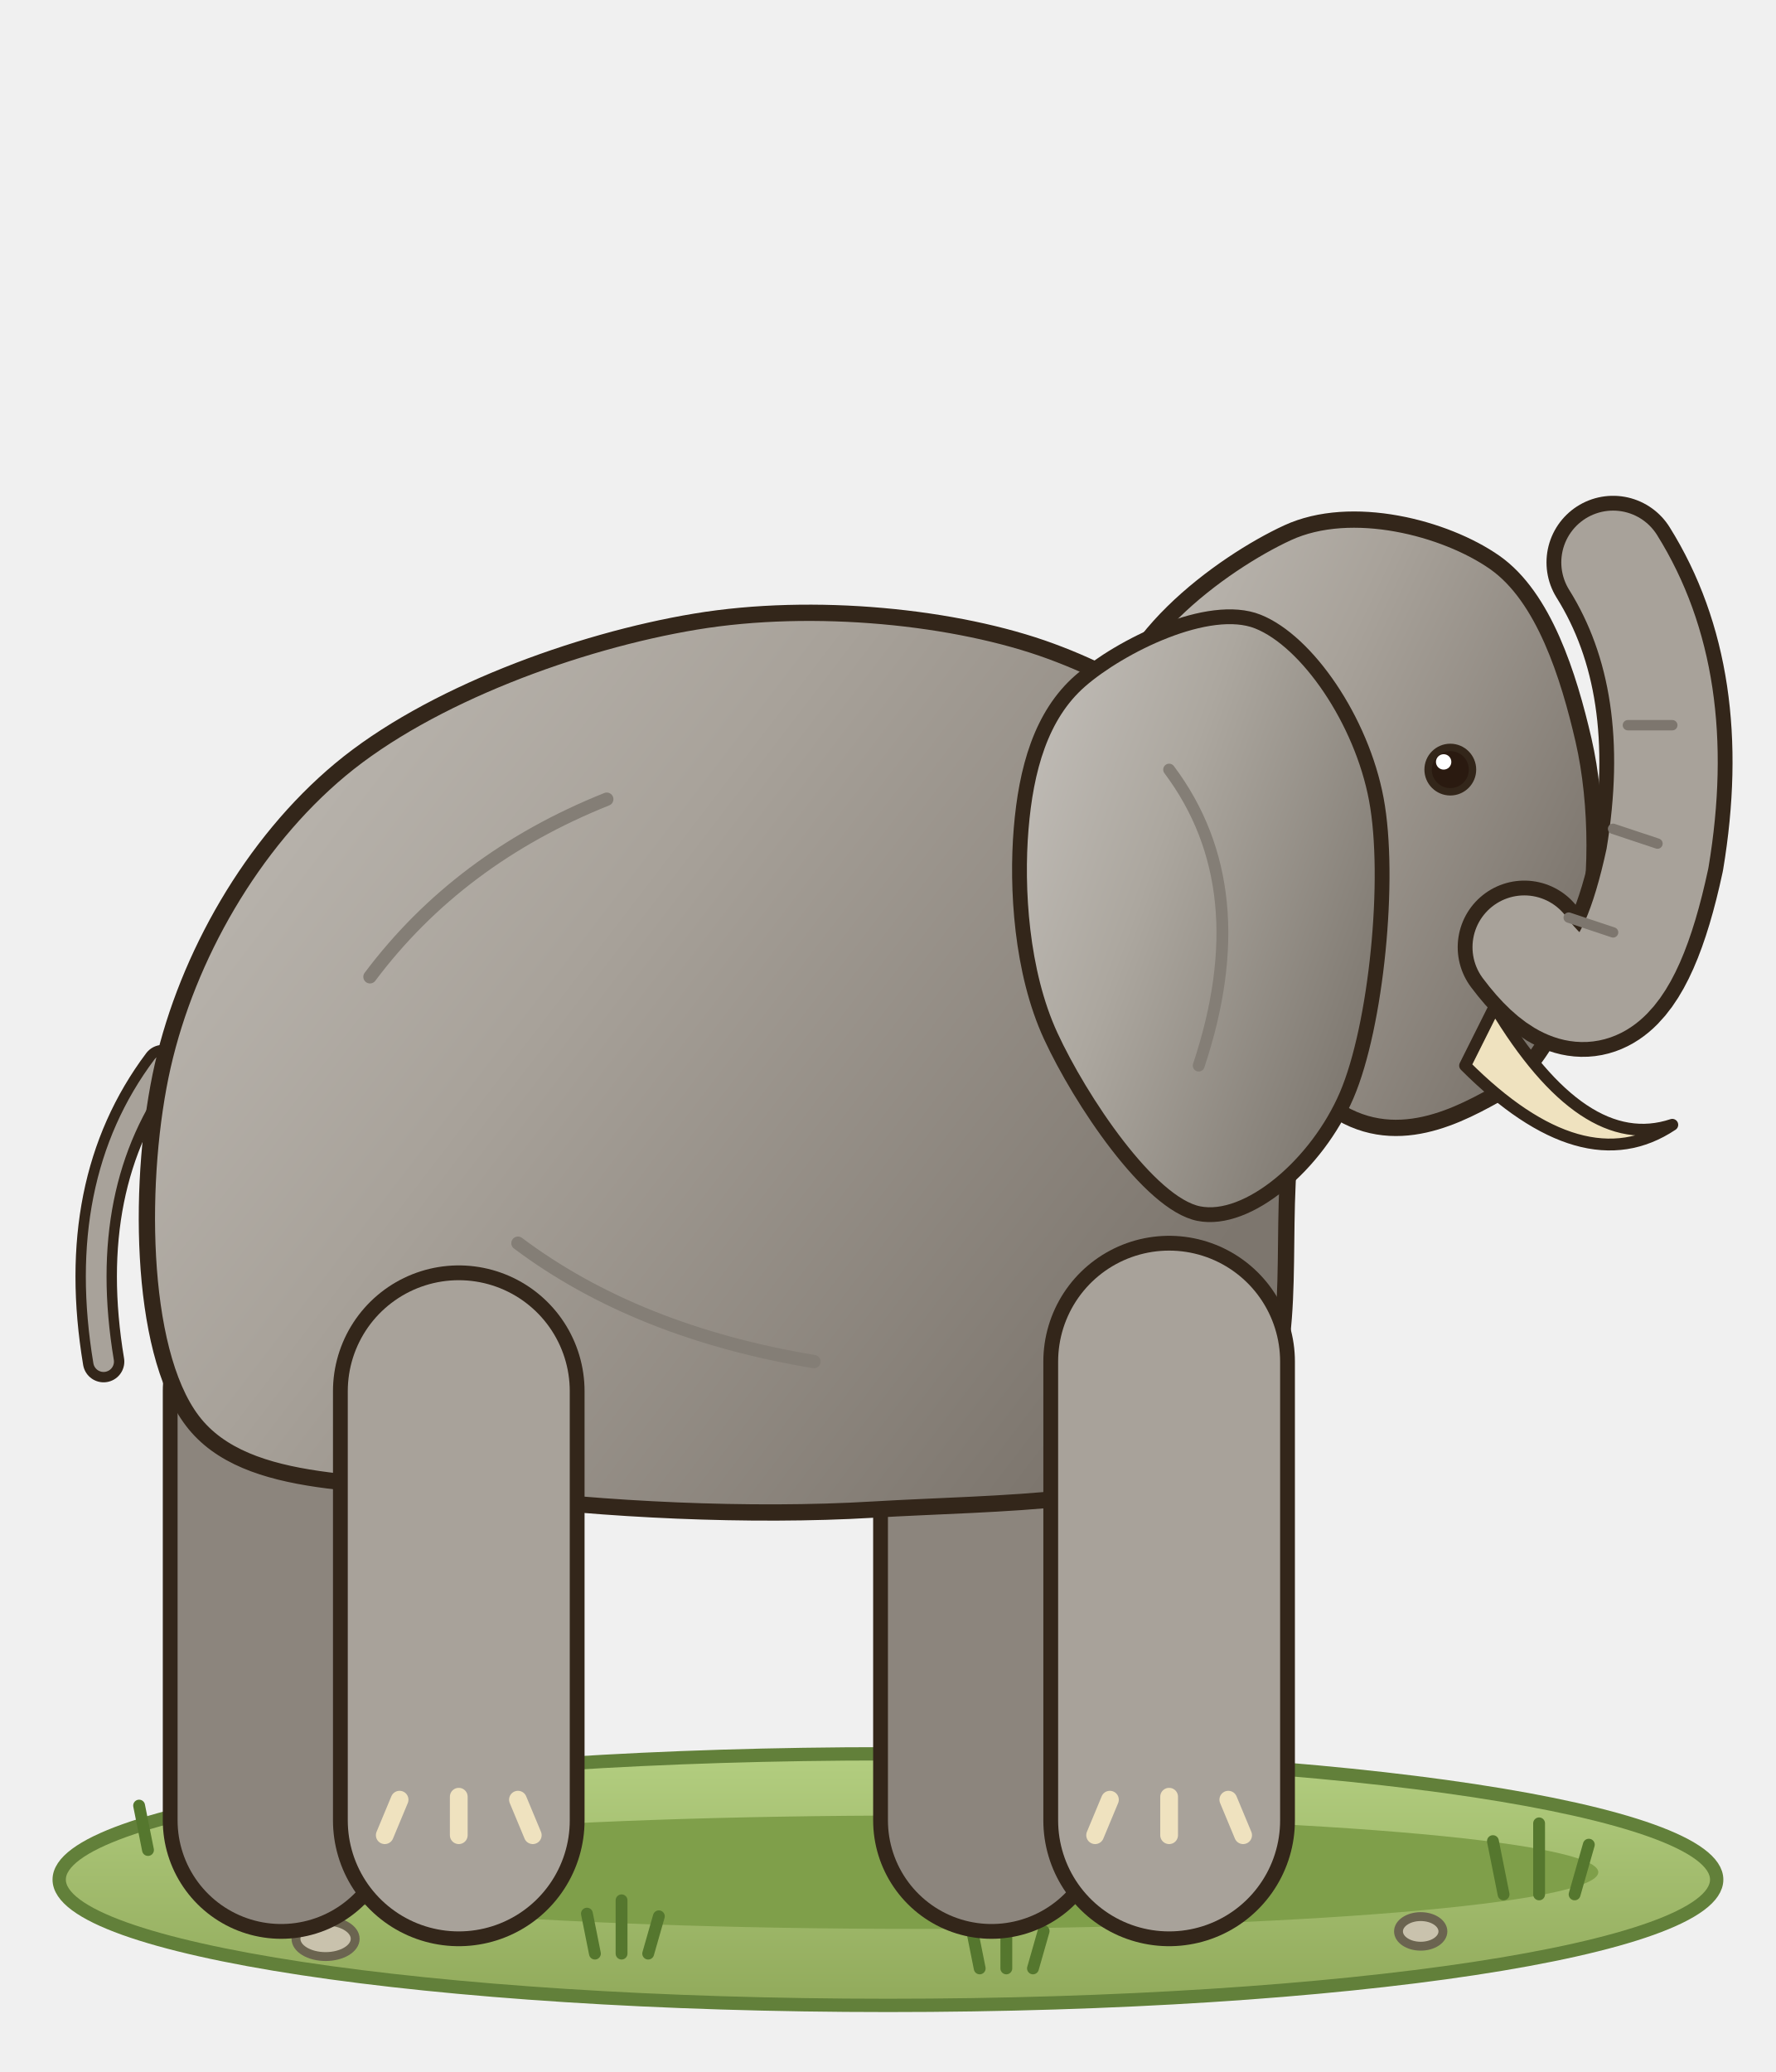
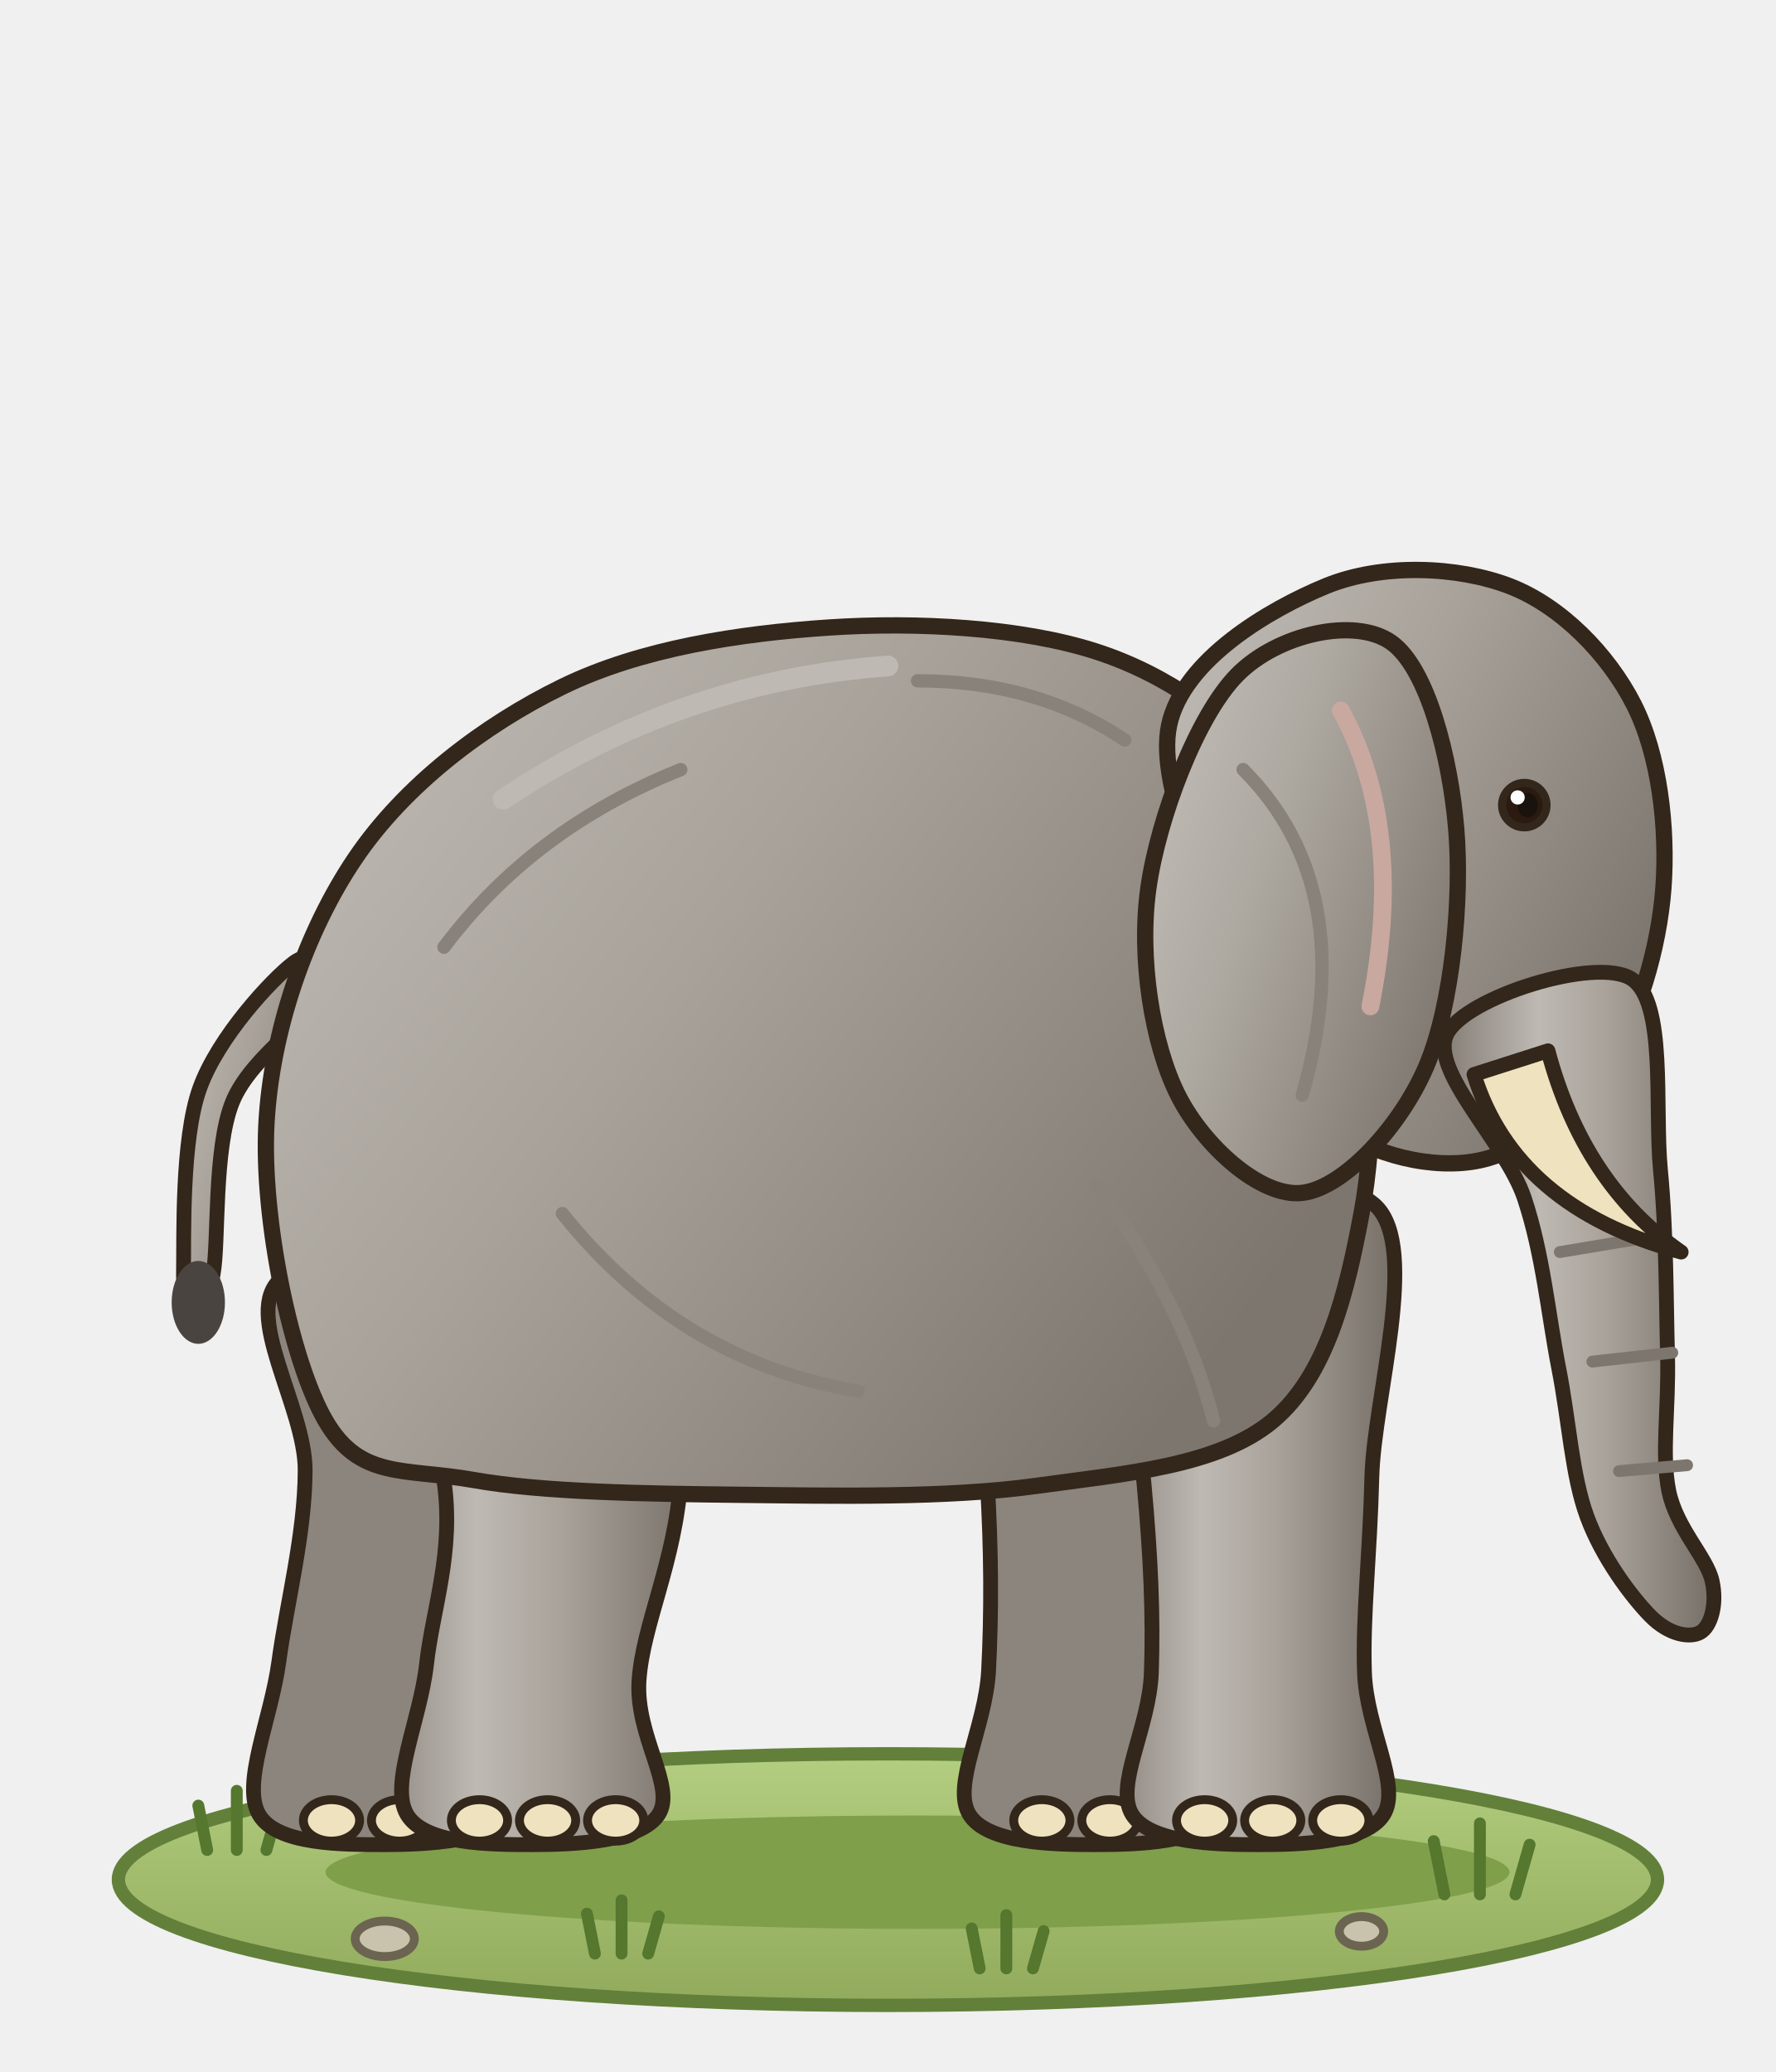
<svg xmlns="http://www.w3.org/2000/svg" viewBox="0 0 120 140">
  <defs>
    <linearGradient id="va6c56a" x2="0" y2="1">
      <stop offset="0" stop-color="#b3ce80" />
      <stop offset="1" stop-color="#91aa5b" />
    </linearGradient>
    <linearGradient id="da8a29a" x1="0" y1="0" x2="1" y2=".6">
      <stop offset="0" stop-color="#c2beb8" />
      <stop offset=".45" stop-color="#a8a29a" />
      <stop offset="1" stop-color="#7d766e" />
    </linearGradient>
-     <linearGradient id="daca79f" x1="0" y1="0" x2="1" y2=".6">
-       <stop offset="0" stop-color="#c5c1bc" />
-       <stop offset=".45" stop-color="#aca79f" />
-       <stop offset="1" stop-color="#807a72" />
+     <linearGradient id="sa8a29a">
+       <stop offset="0" stop-color="#847e76" />
+       <stop offset=".35" stop-color="#beb9b3" />
+       <stop offset=".6" stop-color="#a8a29a" />
+       <stop offset="1" stop-color="#766f67" />
+     </linearGradient>
+     <linearGradient id="dada8a0" x1="0" y1="0" x2="1" y2=".6">
+       <stop offset="0" stop-color="#c6c2bc" />
+       <stop offset=".45" stop-color="#ada8a0" />
+       <stop offset="1" stop-color="#817a72" />
    </linearGradient>
  </defs>
  <g stroke="#33261a" stroke-width="1" stroke-linejoin="round" stroke-linecap="round">
-     <ellipse cx="60" cy="127" rx="56" ry="8.5" fill="url(#va6c56a)" stroke="#62803a" stroke-width=".9" />
-     <ellipse cx="62" cy="126.5" rx="46" ry="3.83" fill="#7f9f4a" stroke="none" />
-     <path d="M10,125 9.4,122M12,125 12,121M14,125 14.8,122.2" fill="none" stroke="#55772e" stroke-width=".8" />
-     <path d="M101.6,128 100.88,124.4M104,128 104,123.2M106.4,128 107.36,124.64" fill="none" stroke="#55772e" stroke-width=".8" />
+     <ellipse cx="60" cy="127" rx="52" ry="8.5" fill="url(#va6c56a)" stroke="#62803a" stroke-width=".9" />
+     <ellipse cx="62" cy="126.5" rx="40" ry="3.83" fill="#7f9f4a" stroke="none" />
+     <path d="M14,125 13.4,122M16,125 16,121M18,125 18.8,122.2" fill="none" stroke="#55772e" stroke-width=".8" />
+     <path d="M97.6,128 96.88,124.4M100,128 100,123.2M102.4,128 103.36,124.64" fill="none" stroke="#55772e" stroke-width=".8" />
    <path d="M40.2,132 39.66,129.3M42,132 42,128.4M43.8,132 44.52,129.48" fill="none" stroke="#55772e" stroke-width=".8" />
    <path d="M82.4,123 81.92,120.6M84,123 84,119.8M85.6,123 86.24,120.76" fill="none" stroke="#55772e" stroke-width=".8" />
    <path d="M66.2,133 65.66,130.3M68,133 68,129.4M69.8,133 70.52,130.48" fill="none" stroke="#55772e" stroke-width=".8" />
-     <ellipse cx="22" cy="131" rx="2" ry="1.2" fill="#c9c2ad" stroke="#6b6450" stroke-width=".6" />
-     <ellipse cx="96" cy="130.5" rx="1.5" ry="1" fill="#c9c2ad" stroke="#6b6450" stroke-width=".6" />
-     <g transform="translate(-5,0)">
-       <path d="M72,94 72,123" fill="none" stroke-width="16" />
-       <path d="M72,94 72,123" fill="none" stroke="#8c857d" stroke-width="14" />
-       <path d="M24,94 24,123" fill="none" stroke-width="16" />
-       <path d="M24,94 24,123" fill="none" stroke="#8c857d" stroke-width="14" />
-       <path d="M16,72Q10,80 12,92" fill="none" stroke-width="2.8" />
-       <path d="M16,72Q10,80 12,92" fill="none" stroke="#a8a29a" stroke-width="1.4" />
-       <path d="M18,96C14.33,91.17 14.33,79.33 16,72 17.67,64.67 22,57 28,52 34,47 44,43.33 52,42 60,40.67 69.67,41.67 76,44 82.33,46.33 87.33,50 90,56 92.67,62 92.33,73 92,80 91.67,87 92.67,94.33 88,98 83.33,101.67 72.33,101.5 64,102 55.67,102.5 45.67,102 38,101 30.33,100 21.67,100.83 18,96Z" fill="url(#da8a29a)" stroke-width="1.1" />
-       <path d="M30,66Q36,58 46,54M40,84Q48,90 60,92" fill="none" stroke="#847e76" stroke-width=".9" />
-       <path d="M80,50C79.67,43.67 87.67,38 92,36 96.33,34 102.67,35.67 106,38 109.33,40.33 111,45.67 112,50 113,54.33 113,60 112,64 111,68 109,72.33 106,74 103,75.67 98.33,78 94,74 89.67,70 80.33,56.33 80,50Z" fill="url(#da8a29a)" stroke-width="1.1" />
-       <path d="M108,64Q114,72 117,58 119,46 114,38" fill="none" stroke-width="9" />
-       <path d="M108,64Q114,72 117,58 119,46 114,38" fill="none" stroke="#a8a29a" stroke-width="7" />
-       <path d="M111,62 114,63M114,56 117,57M115,49 118,49" fill="none" stroke="#7d766e" stroke-width=".7" />
-       <path d="M104,72Q112,80 118,76 112,78 106,68Z" fill="#efe2bf" stroke-width=".8" />
-       <path d="M78,46C80.67,43.67 86.67,40.67 90,42 93.33,43.33 97,48.67 98,54 99,59.33 98,69.33 96,74 94,78.67 89.33,82.67 86,82 82.67,81.33 78,74.33 76,70 74,65.67 73.67,60 74,56 74.33,52 75.33,48.33 78,46Z" fill="url(#daca79f)" />
-       <path d="M84,52Q90,60 86,72" fill="none" stroke="#847e76" stroke-width=".8" />
-       <circle cx="103" cy="52" r="1.5" fill="#2a1a10" stroke-width=".5" />
-       <circle cx="102.55" cy="51.48" r=".52" fill="#fff" stroke="none" />
-       <path d="M84,92 84,123" fill="none" stroke-width="17" />
-       <path d="M84,92 84,123" fill="none" stroke="#a8a29a" stroke-width="15" />
-       <path d="M36,94 36,123" fill="none" stroke-width="17" />
-       <path d="M36,94 36,123" fill="none" stroke="#a8a29a" stroke-width="15" />
-       <path d="M79,124 80,121.6M84,124V121.4M89,124 88,121.6M31,124 32,121.6M36,124V121.4M41,124 40,121.6" fill="none" stroke="#efe2bf" stroke-width="1.2" />
-     </g>
+     <ellipse cx="26" cy="131" rx="2" ry="1.2" fill="#c9c2ad" stroke="#6b6450" stroke-width=".6" />
+     <ellipse cx="92" cy="130.5" rx="1.5" ry="1" fill="#c9c2ad" stroke="#6b6450" stroke-width=".6" />
+     <path d="M19.83,65.06C18.38,66.16 14.73,70.07 13.49,73.55 12.25,77.02 12.44,83.64 12.4,85.9 12.37,88.16 12.96,87.06 13.29,87.09 13.62,87.13 13.99,88.21 14.4,86.1 14.8,83.99 14.42,77.65 15.71,74.45 17.01,71.26 21.49,68.5 22.17,66.94 22.86,65.37 21.28,63.96 19.83,65.06Z" fill="url(#da8a29a)" />
+     <ellipse cx="13.4" cy="88" rx="1.8" ry="2.8" fill="#4a4440" stroke="none" />
+     <path d="M65,84.22C62.29,86.93 66.4,95.2 66.7,99.98 67,104.76 67,109.12 66.8,112.89 66.6,116.66 64.3,120.64 65.5,122.6 66.7,124.56 71.17,124.64 74,124.64 76.83,124.64 81.3,124.52 82.5,122.6 83.7,120.68 81.27,116.87 81.2,113.11 81.13,109.35 81.8,104.91 82.1,100.02 82.4,95.13 85.85,86.41 83,83.78 80.15,81.14 67.72,81.52 65,84.22Z" fill="#8c857d" />
+     <ellipse cx="70.4" cy="123" rx="1.9" ry="1.4" fill="#efe2bf" stroke-width=".6" />
+     <ellipse cx="75" cy="123" rx="1.9" ry="1.4" fill="#efe2bf" stroke-width=".6" />
+     <ellipse cx="79.6" cy="123" rx="1.9" ry="1.4" fill="#efe2bf" stroke-width=".6" />
+     <path d="M19.01,86.39C16.28,88.68 20.65,95.06 20.62,99.38 20.6,103.7 19.36,108.42 18.84,112.29 18.31,116.16 16.31,120.54 17.5,122.6 18.69,124.66 23.17,124.64 26,124.64 28.83,124.64 33.31,124.42 34.5,122.6 35.69,120.78 32.82,117.37 33.16,113.71 33.51,110.05 35.94,105.3 36.58,100.62 37.21,95.94 39.92,87.99 36.99,85.61 34.06,83.24 21.74,84.09 19.01,86.39Z" fill="#8c857d" />
+     <ellipse cx="22.4" cy="123" rx="1.9" ry="1.4" fill="#efe2bf" stroke-width=".6" />
+     <ellipse cx="27" cy="123" rx="1.9" ry="1.4" fill="#efe2bf" stroke-width=".6" />
+     <ellipse cx="31.6" cy="123" rx="1.9" ry="1.4" fill="#efe2bf" stroke-width=".6" />
+     <path d="M75.01,82.5C72.4,85.62 76.84,95.13 77.3,100.21 77.77,105.3 77.93,109.27 77.8,113 77.67,116.73 75.3,120.66 76.5,122.6 77.7,124.54 82.17,124.64 85,124.64 87.83,124.64 92.3,124.54 93.5,122.6 94.7,120.66 92.33,116.8 92.2,113 92.07,109.2 92.57,105.04 92.7,99.79 92.83,94.54 95.93,84.38 92.99,81.5 90.04,78.62 77.63,79.38 75.01,82.5Z" fill="url(#sa8a29a)" />
+     <ellipse cx="81.4" cy="123" rx="1.9" ry="1.4" fill="#efe2bf" stroke-width=".6" />
+     <ellipse cx="86" cy="123" rx="1.9" ry="1.4" fill="#efe2bf" stroke-width=".6" />
+     <ellipse cx="90.6" cy="123" rx="1.9" ry="1.4" fill="#efe2bf" stroke-width=".6" />
+     <path d="M24.64,83.73C22.08,87.02 29.3,95.26 30,100.05 30.7,104.84 29.24,108.69 28.82,112.45 28.4,116.21 26.3,120.57 27.5,122.6 28.7,124.63 33.17,124.64 36,124.64 38.83,124.64 43.3,124.45 44.5,122.6 45.7,120.75 42.93,117.32 43.18,113.55 43.43,109.77 45.64,105.5 46,99.95 46.36,94.4 48.92,82.98 45.36,80.27 41.8,77.57 27.2,80.43 24.64,83.73Z" fill="url(#sa8a29a)" />
+     <ellipse cx="32.4" cy="123" rx="1.9" ry="1.4" fill="#efe2bf" stroke-width=".6" />
+     <ellipse cx="37" cy="123" rx="1.9" ry="1.4" fill="#efe2bf" stroke-width=".6" />
+     <ellipse cx="41.6" cy="123" rx="1.9" ry="1.4" fill="#efe2bf" stroke-width=".6" />
+     <path d="M22,96C19.67,92 17.67,82.33 18,76 18.33,69.67 20.67,62.93 24,58 27.33,53.07 32.67,49 38,46.4 43.33,43.8 50,42.8 56,42.4 62,42 69,42.4 74,44 79,45.6 83,48.67 86,52 89,55.33 91,59 92,64 93,69 93,76.67 92,82 91,87.33 89.67,92.93 86,96 82.33,99.07 76,99.57 70,100.4 64,101.23 56.33,101.07 50,101 43.67,100.93 36.67,100.83 32,100 27.33,99.17 24.33,100 22,96Z" fill="url(#da8a29a)" stroke-width="1.1" />
+     <path d="M30,64Q36,56 46,52M38,82Q46,92 58,94M74,80Q80,88 82,96M62,46Q70,46 76,50" fill="none" stroke="#89827a" stroke-width=".9" />
+     <path d="M34,54Q46,46 60,45" fill="none" stroke="#beb9b3" stroke-width="1.4" />
+     <path d="M79,49C79.93,44.6 85.77,41.17 89.6,39.6 93.43,38.03 98.53,38.27 102,39.6 105.47,40.93 108.67,44.2 110.4,47.6 112.13,51 112.7,55.93 112.4,60 112.1,64.07 110.67,68.93 108.6,72 106.53,75.07 103.1,77.73 100,78.4 96.9,79.07 92.67,78.07 90,76 87.33,73.93 85.83,70.5 84,66 82.17,61.5 78.07,53.4 79,49Z" fill="url(#da8a29a)" stroke-width="1.1" />
+     <path d="M97.77,69.87C96.57,72.34 101.74,77.19 103,80.95 104.26,84.71 104.62,88.82 105.32,92.41 106.03,95.99 106.21,99.68 107.24,102.48 108.27,105.27 110.23,107.87 111.51,109.18 112.78,110.48 114.2,110.69 114.89,110.3 115.59,109.91 116.05,108.42 115.69,106.82 115.34,105.23 113.27,103.26 112.76,100.72 112.26,98.18 112.77,95.21 112.68,91.59 112.58,87.98 112.61,83.29 112.2,79.05 111.79,74.81 112.63,67.66 110.23,66.13 107.82,64.6 98.98,67.4 97.77,69.87Z" fill="url(#sa8a29a)" />
+     <path d="M105.4,84.6 111.4,83.6M107.6,92 113,91.4M109.4,99.4 114,99" fill="none" stroke="#7d766e" stroke-width=".8" />
+     <path d="M99.6,72.6Q102.4,81.6 113.6,84.6 107,80 104.6,71Z" fill="#efe2bf" />
+     <path d="M83.6,45.6C86.33,42.83 91.53,41.67 94,43.4 96.47,45.13 98,51.23 98.4,56 98.8,60.77 98.13,67.9 96.4,72 94.67,76.1 90.8,80.27 88,80.6 85.2,80.93 81.33,77.43 79.6,74 77.87,70.57 76.93,64.73 77.6,60 78.27,55.27 80.87,48.37 83.6,45.6Z" fill="url(#dada8a0)" stroke-width="1.1" />
+     <path d="M84,52Q92,60 88,74" fill="none" stroke="#89827a" stroke-width=".9" />
+     <path d="M90.6,48Q95,56 92.6,68" fill="none" stroke="#c9a8a0" stroke-width="1.2" />
+     <circle cx="103" cy="54.4" r="1.5" fill="#2a1a10" stroke-width=".55" />
+     <ellipse cx="103.22" cy="54.4" rx=".68" ry=".83" fill="#1a120c" stroke="none" />
+     <circle cx="102.55" cy="53.88" r=".48" fill="#fff" stroke="none" />
  </g>
</svg>
